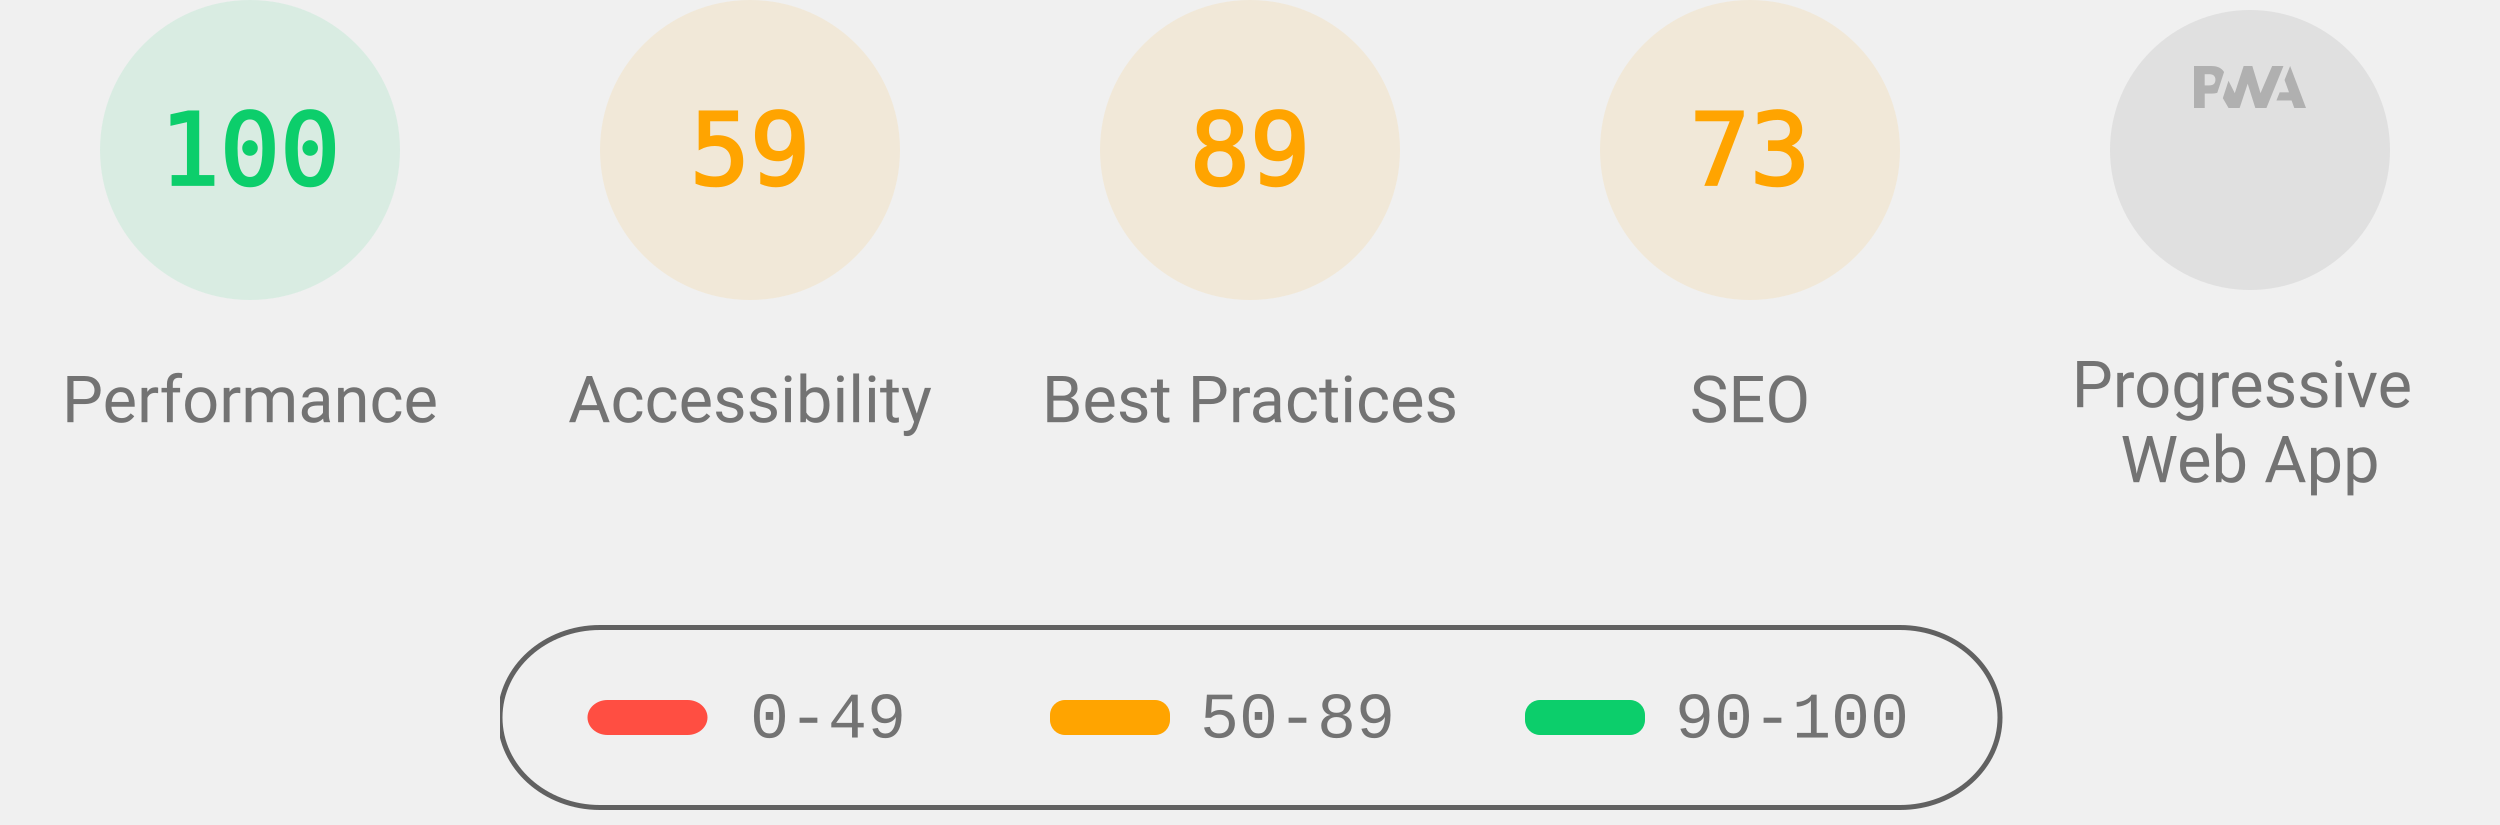
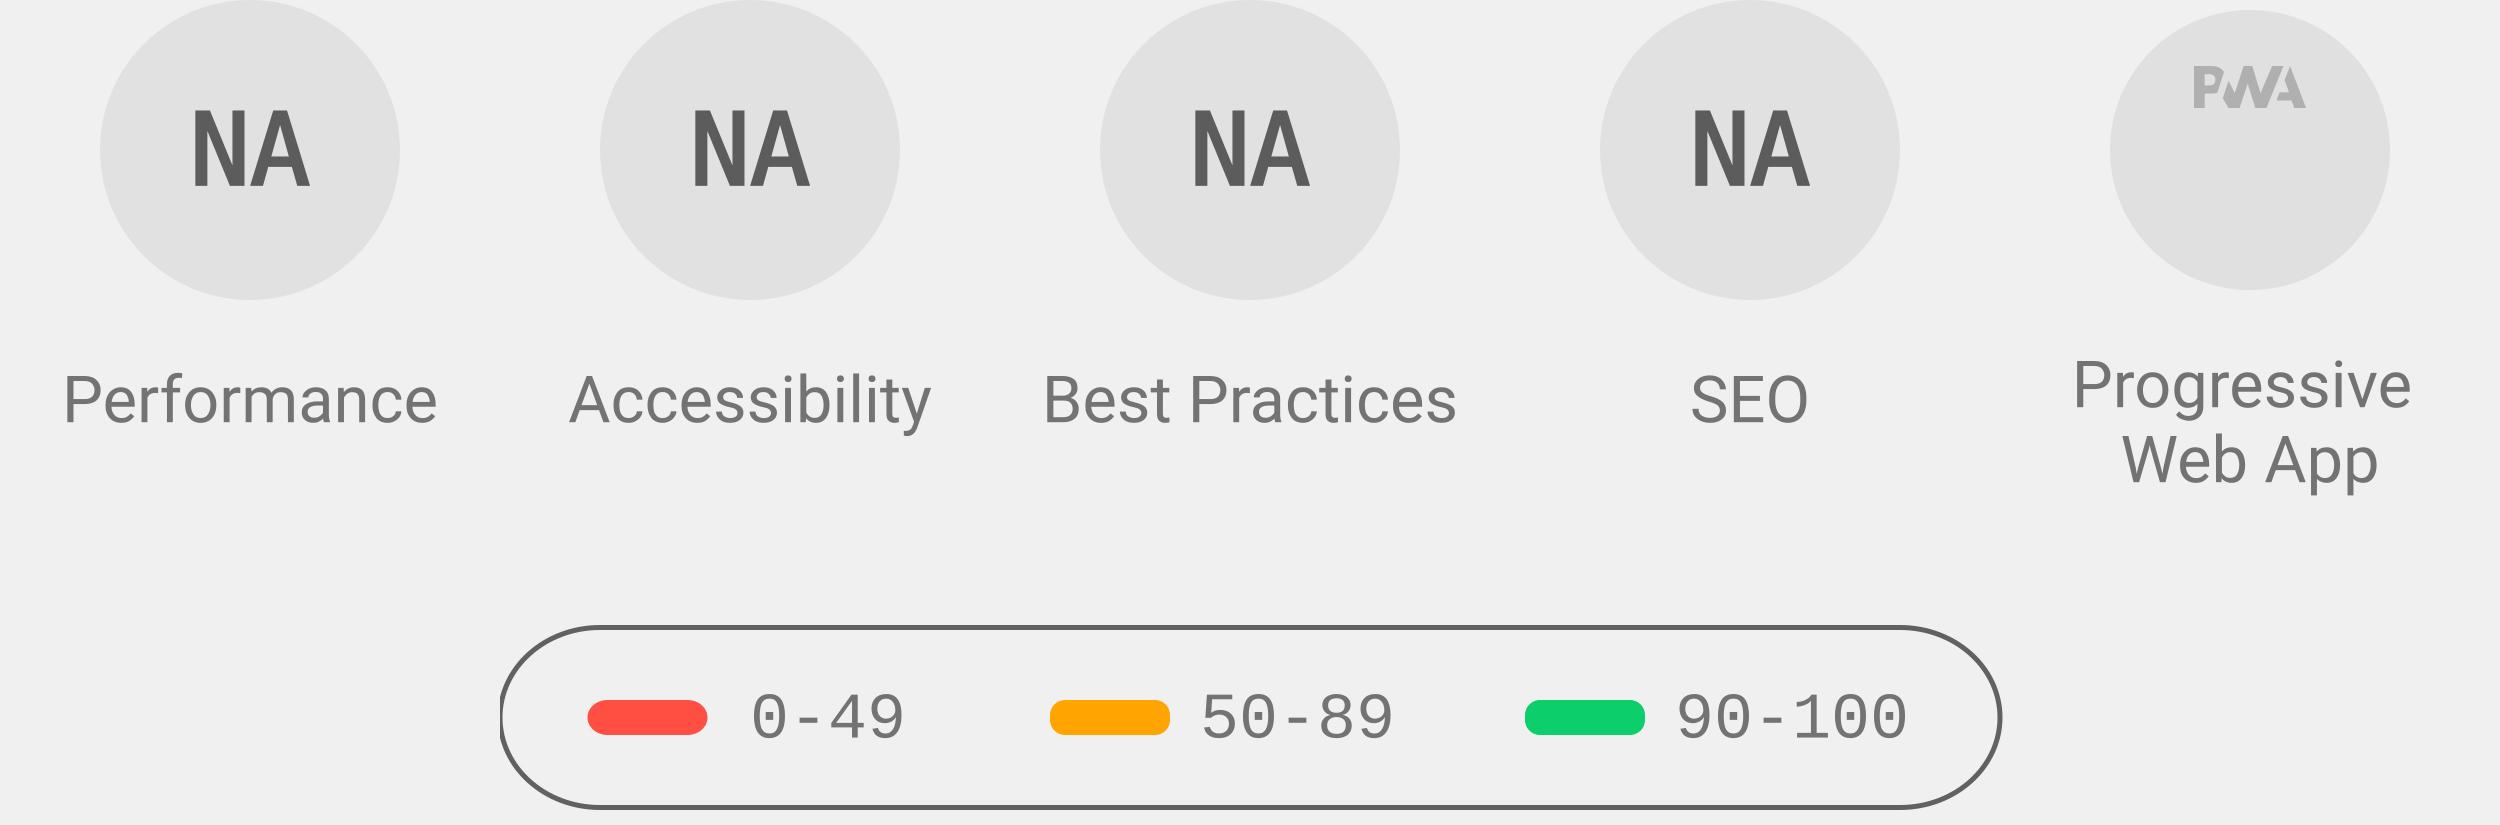
<svg xmlns="http://www.w3.org/2000/svg" class="theme--agnostic" fill="none" width="1000" height="330">
  <style>
			.gauge-base {
				opacity: 0.1
			}

			.gauge-arc {
				fill: none;
				animation-delay: 250ms;
				stroke-linecap: round;
				transform: rotate(-90deg);
				transform-origin: 100px 60px;
				animation: load-gauge 1s ease forwards
			}

			.guage-text {
				font-size: 40px;
				font-family: monospace;
				text-align: center
			}

			.guage-red {
				color: #ff4e42;
				fill: #ff4e42;
				stroke: #ff4e42
			}
			.guage-orange {
				color: #ffa400;
				fill: #ffa400;
				stroke: #ffa400
			}
			.guage-green {
				color: #0cce6b;
				fill: #0cce6b;
				stroke: #0cce6b
			}
			.theme--agnostic .guage-undefined {
				color: #5c5c5c;
				fill: #5c5c5c;
				stroke: #5c5c5c
			}
			.theme--light .guage-undefined {
				color: #1e1e1e;
				fill: #1e1e1e;
				stroke: #1e1e1e
			}
			.theme--dark .guage-undefined {
				color: #f5f5f5;
				fill: #f5f5f5;
				stroke: #f5f5f5
			}

			.guage-title {
				stroke: none;
				font-size: 26px;
				line-height: 26px;
				font-family: Roboto, Halvetica, Arial, sans-serif
			}
			.metric.guage-title {
				font-family: 'Courier New', Courier, monospace
			}
			.theme--agnostic .guage-title {
				color: #737373;
				fill: #737373
			}
			.theme--light .guage-title {
				color: #212121;
				fill: #212121
			}
			.theme--dark .guage-title {
				color: #f5f5f5;
				fill: #f5f5f5
			}

			@keyframes load-gauge {
				from {
					stroke-dasharray: 0 352.858
				}
			}
			.lh-gauge--pwa__disc {
				fill: #e0e0e0
			}
			.lh-gauge--pwa__logo {
				position: relative;
				fill: #b0b0b0
			}
			.lh-gauge--pwa__invisible {
				display: none
			}
			.lh-gauge--pwa__visible {
				display: inline
			}
			.guage-invisible {
				display: none
			}
			.lh-gauge--pwa__logo--primary-color {
				fill: #304ffe
			}
			.theme--agnostic .lh-gauge--pwa__logo--secondary-color {
				fill: #787878
			}
			.theme--light .lh-gauge--pwa__logo--secondary-color {
				fill: #3d3d3d
			}
			.theme--dark .lh-gauge--pwa__logo--secondary-color {
				fill: #d8b6b6
			}
			.theme--light #svg_2 {
				stroke: #00000022
			}
			.theme--agnostic #svg_2 {
				stroke: #616161
			}
			.theme--light #svg_2 {
				stroke: #00000022
			}
			.theme--dark #svg_2 {
				stroke: #f5f5f566
			}
		</style>
-   <svg class="guage-div guage-perf guage-green" viewBox="0 0 200 200" width="200" height="200" x="0" y="0">
+   <svg class="guage-div guage-perf guage-undefined" viewBox="0 0 200 200" width="200" height="200" x="0" y="0">
    <circle class="gauge-base" r="56" cx="100" cy="60" stroke-width="8" />
    <circle class="gauge-arc guage-arc-1" r="56" cx="100" cy="60" stroke-width="8" style="stroke-dasharray: 351.858, 351.858;" />
-     <text class="guage-text" x="100px" y="60px" alignment-baseline="central" dominant-baseline="central" text-anchor="middle">100</text>
+     <text class="guage-text" x="100px" y="60px" alignment-baseline="central" dominant-baseline="central" text-anchor="middle">NA</text>
    <text class="guage-title" x="100px" y="160px" alignment-baseline="central" dominant-baseline="central" text-anchor="middle">Performance</text>
  </svg>
-   <svg class="guage-div guage-acc guage-orange" viewBox="0 0 200 200" width="200" height="200" x="200" y="0">
-     <circle class="gauge-base" r="56" cx="100" cy="60" stroke-width="8" />
-     <circle class="gauge-arc guage-arc-2" r="56" cx="100" cy="60" stroke-width="8" style="stroke-dasharray: 207.596, 351.858;" />
-     <text class="guage-text" x="100px" y="60px" alignment-baseline="central" dominant-baseline="central" text-anchor="middle">59</text>
+   <svg class="guage-div guage-acc guage-undefined" viewBox="0 0 200 200" width="200" height="200" x="200" y="0">
+     <circle class="gauge-base" r="56" cx="100" cy="60" stroke-width="8" />
+     <circle class="gauge-arc guage-arc-2" r="56" cx="100" cy="60" stroke-width="8" style="stroke-dasharray: 351.858, 351.858;" />
+     <text class="guage-text" x="100px" y="60px" alignment-baseline="central" dominant-baseline="central" text-anchor="middle">NA</text>
    <text class="guage-title" x="100px" y="160px" alignment-baseline="central" dominant-baseline="central" text-anchor="middle">Accessibility</text>
  </svg>
-   <svg class="guage-div guage-best guage-orange" viewBox="0 0 200 200" width="200" height="200" x="400" y="0">
-     <circle class="gauge-base" r="56" cx="100" cy="60" stroke-width="8" />
-     <circle class="gauge-arc guage-arc-3" r="56" cx="100" cy="60" stroke-width="8" style="stroke-dasharray: 313.154, 351.858;" />
-     <text class="guage-text" x="100px" y="60px" alignment-baseline="central" dominant-baseline="central" text-anchor="middle">89</text>
+   <svg class="guage-div guage-best guage-undefined" viewBox="0 0 200 200" width="200" height="200" x="400" y="0">
+     <circle class="gauge-base" r="56" cx="100" cy="60" stroke-width="8" />
+     <circle class="gauge-arc guage-arc-3" r="56" cx="100" cy="60" stroke-width="8" style="stroke-dasharray: 351.858, 351.858;" />
+     <text class="guage-text" x="100px" y="60px" alignment-baseline="central" dominant-baseline="central" text-anchor="middle">NA</text>
    <text class="guage-title" x="100px" y="160px" alignment-baseline="central" dominant-baseline="central" text-anchor="middle">Best Practices</text>
  </svg>
-   <svg class="guage-div guage-seo guage-orange" viewBox="0 0 200 200" width="200" height="200" x="600" y="0">
-     <circle class="gauge-base" r="56" cx="100" cy="60" stroke-width="8" />
-     <circle class="gauge-arc guage-arc-4" r="56" cx="100" cy="60" stroke-width="8" style="stroke-dasharray: 256.856, 351.858;" />
-     <text class="guage-text" x="100px" y="60px" alignment-baseline="central" dominant-baseline="central" text-anchor="middle">73</text>
+   <svg class="guage-div guage-seo guage-undefined" viewBox="0 0 200 200" width="200" height="200" x="600" y="0">
+     <circle class="gauge-base" r="56" cx="100" cy="60" stroke-width="8" />
+     <circle class="gauge-arc guage-arc-4" r="56" cx="100" cy="60" stroke-width="8" style="stroke-dasharray: 351.858, 351.858;" />
+     <text class="guage-text" x="100px" y="60px" alignment-baseline="central" dominant-baseline="central" text-anchor="middle">NA</text>
    <text class="guage-title" x="100px" y="160px" alignment-baseline="central" dominant-baseline="central" text-anchor="middle">SEO</text>
  </svg>
  <svg class="guage-div guage-pwa " viewBox="0 0 200 200" width="200" height="200" x="800" y="0">
    <svg viewBox="0 0 60 60" width="112" height="112" x="44" y="4">
      <defs>
        <linearGradient id="lh-gauge--pwa__check-circle__gradient-0" x1="50%" y1="0%" x2="50%" y2="100%">
          <stop stop-color="#00C852" offset="0%" />
          <stop stop-color="#009688" offset="100%" />
        </linearGradient>
        <linearGradient id="lh-gauge--pwa__installable__shadow-gradient-0" x1="76.056%" x2="24.111%" y1="82.995%" y2="24.735%">
          <stop stop-color="#A5D6A7" offset="0%" />
          <stop stop-color="#80CBC4" offset="100%" />
        </linearGradient>
        <linearGradient id="lh-gauge--pwa__fast-reliable__shadow-gradient-0" x1="76.056%" y1="82.995%" x2="25.678%" y2="26.493%">
          <stop stop-color="#64B5F6" offset="0%" />
          <stop stop-color="#2979FF" offset="100%" />
        </linearGradient>
        <g id="lh-gauge--pwa__fast-reliable-badge-0">
          <circle fill="#FFFFFF" cx="10" cy="10" r="10" />
          <path fill="#304FFE" d="M10 3.58l5.25 2.34v3.5c0 3.23-2.24 6.26-5.25 7-3.01-.74-5.25-3.77-5.25-7v-3.5L10 3.58zm-.47 10.74l2.76-4.83.03-.07c.04-.08 0-.24-.22-.24h-1.64l.47-3.26h-.47l-2.7 4.77c-.02.01.05-.1-.04.05-.09.16-.1.31.18.31h1.63l-.47 3.27h.47z" />
        </g>
        <g id="lh-gauge--pwa__installable-badge-0">
          <circle fill="#FFFFFF" cx="10" cy="10" r="10" />
          <path fill="#009688" d="M10 4.167A5.835 5.835 0 0 0 4.167 10 5.835 5.835 0 0 0 10 15.833 5.835 5.835 0 0 0 15.833 10 5.835 5.835 0 0 0 10 4.167zm2.917 6.416h-2.334v2.334H9.417v-2.334H7.083V9.417h2.334V7.083h1.166v2.334h2.334v1.166z" />
        </g>
      </defs>
      <g stroke="none" fill-rule="nonzero">
        <circle class="lh-gauge--pwa__disc" cx="30" cy="30" r="30" />
        <g class="lh-gauge--pwa__logo">
          <path d="M35.66 19.39l.7-1.75h2L37.4 15 38.6 12l3.4 9h-2.51l-.58-1.61z" />
          <path d="M33.52 21l3.65-9h-2.42l-2.5 5.82L30.5 12h-1.86l-1.9 5.82-1.35-2.65-1.21 3.72L25.4 21h2.38l1.72-5.2 1.64 5.2z" />
          <path fill-rule="nonzero" d="M20.3 17.91h1.48c.45 0 .85-.05 1.2-.15l.39-1.18 1.07-3.3a2.64 2.64 0 0 0-.28-.37c-.55-.6-1.36-.91-2.42-.91H18v9h2.3V17.9zm1.96-3.84c.22.22.33.5.33.87 0 .36-.1.65-.29.87-.2.23-.59.35-1.15.35h-.86v-2.41h.87c.52 0 .89.1 1.1.32z" />
        </g>
        <rect class="lh-gauge--pwa__component lh-gauge--pwa__na-line lh-gauge--pwa__invisible" fill="#FFFFFF" x="20" y="32" width="20" height="4" rx="2" />
        <g class="lh-gauge--pwa__component lh-gauge--pwa__fast-reliable-badge lh-gauge--pwa__invisible" transform="translate(20, 29)">
          <path fill="url(#lh-gauge--pwa__fast-reliable__shadow-gradient-0)" d="M33.63 19.49A30 30 0 0 1 16.2 30.36L3 17.14 17.14 3l16.49 16.49z" />
          <use href="#lh-gauge--pwa__fast-reliable-badge-0" />
        </g>
        <g class="lh-gauge--pwa__component lh-gauge--pwa__installable-badge lh-gauge--pwa__invisible" transform="translate(20, 29)">
          <path fill="url(#lh-gauge--pwa__installable__shadow-gradient-0)" d="M33.629 19.487c-4.272 5.453-10.391 9.39-17.415 10.869L3 17.142 17.142 3 33.63 19.487z" />
          <use href="#lh-gauge--pwa__installable-badge-0" />
        </g>
        <g class="lh-gauge--pwa__component lh-gauge--pwa__fast-reliable-installable-badges lh-gauge--pwa__invisible">
          <g transform="translate(8, 29)">
            <path fill="url(#lh-gauge--pwa__fast-reliable__shadow-gradient-0)" d="M16.321 30.463L3 17.143 17.142 3l22.365 22.365A29.864 29.864 0 0 1 22 31c-1.942 0-3.84-.184-5.679-.537z" />
            <use href="#lh-gauge--pwa__fast-reliable-badge-0" />
          </g>
          <g transform="translate(32, 29)">
            <path fill="url(#lh-gauge--pwa__installable__shadow-gradient-0)" d="M25.982 11.84a30.107 30.107 0 0 1-13.08 15.203L3 17.143 17.142 3l8.84 8.84z" />
            <use href="#lh-gauge--pwa__installable-badge-0" />
          </g>
        </g>
        <g class="lh-gauge--pwa__component lh-gauge--pwa__check-circle lh-gauge--pwa__invisible" transform="translate(18, 28)">
          <circle fill="#FFFFFF" cx="12" cy="12" r="12" />
          <path fill="url(#lh-gauge--pwa__check-circle__gradient-0)" d="M12 2a10 10 0 1 0 0 20 10 10 0 0 0 0-20zm-2 15l-5-5 1.41-1.41L10 14.17l7.59-7.59L19 8l-9 9z" />
        </g>
      </g>
    </svg>
    <text class="guage-title" y="160px" alignment-baseline="central" dominant-baseline="central" text-anchor="middle">
      <tspan x="100px" dy="-6px">Progressive</tspan>
      <tspan x="100px" dy="30px">Web App</tspan>
    </text>
  </svg>
  <svg width="604" height="76" x="200" y="250">
    <g>
      <rect fill="none" id="canvas_background" height="80" width="604" y="-1" x="-1" />
      <g display="none" overflow="visible" y="0" x="0" height="100%" width="100%" id="canvasGrid">
        <rect fill="url(#gridpattern)" stroke-width="0" y="0" x="0" height="100%" width="100%" />
      </g>
    </g>
    <g>
      <rect fill-opacity="0" stroke-width="2" rx="40" id="svg_2" height="72" width="600" y="1" x="0" fill="#000000" />
      <rect stroke="#000" rx="8" id="svg_3" height="14" width="48" y="30" x="35" stroke-opacity="null" stroke-width="0" fill="#ff4e42" />
      <rect stroke="#000" rx="6" id="svg_4" height="14" width="48" y="30" x="220" stroke-opacity="null" stroke-width="0" fill="#ffa400" />
      <rect stroke="#000" rx="6" id="svg_5" height="14" width="48" y="30" x="410" stroke-opacity="null" stroke-width="0" fill="#0cce6b" />
      <text class="metric guage-title" xml:space="preserve" text-anchor="start" font-size="26" id="svg_6" y="45" x="100" stroke-opacity="null" stroke-width="0" stroke="#000">0-49</text>
      <text class="metric guage-title" xml:space="preserve" text-anchor="start" font-size="26" id="svg_7" y="45" x="280" stroke-opacity="null" stroke-width="0" stroke="#000">50-89</text>
      <text class="metric guage-title" xml:space="preserve" text-anchor="start" font-size="26" id="svg_8" y="45" x="470" stroke-opacity="null" stroke-width="0" stroke="#000">90-100</text>
    </g>
  </svg>
</svg>
